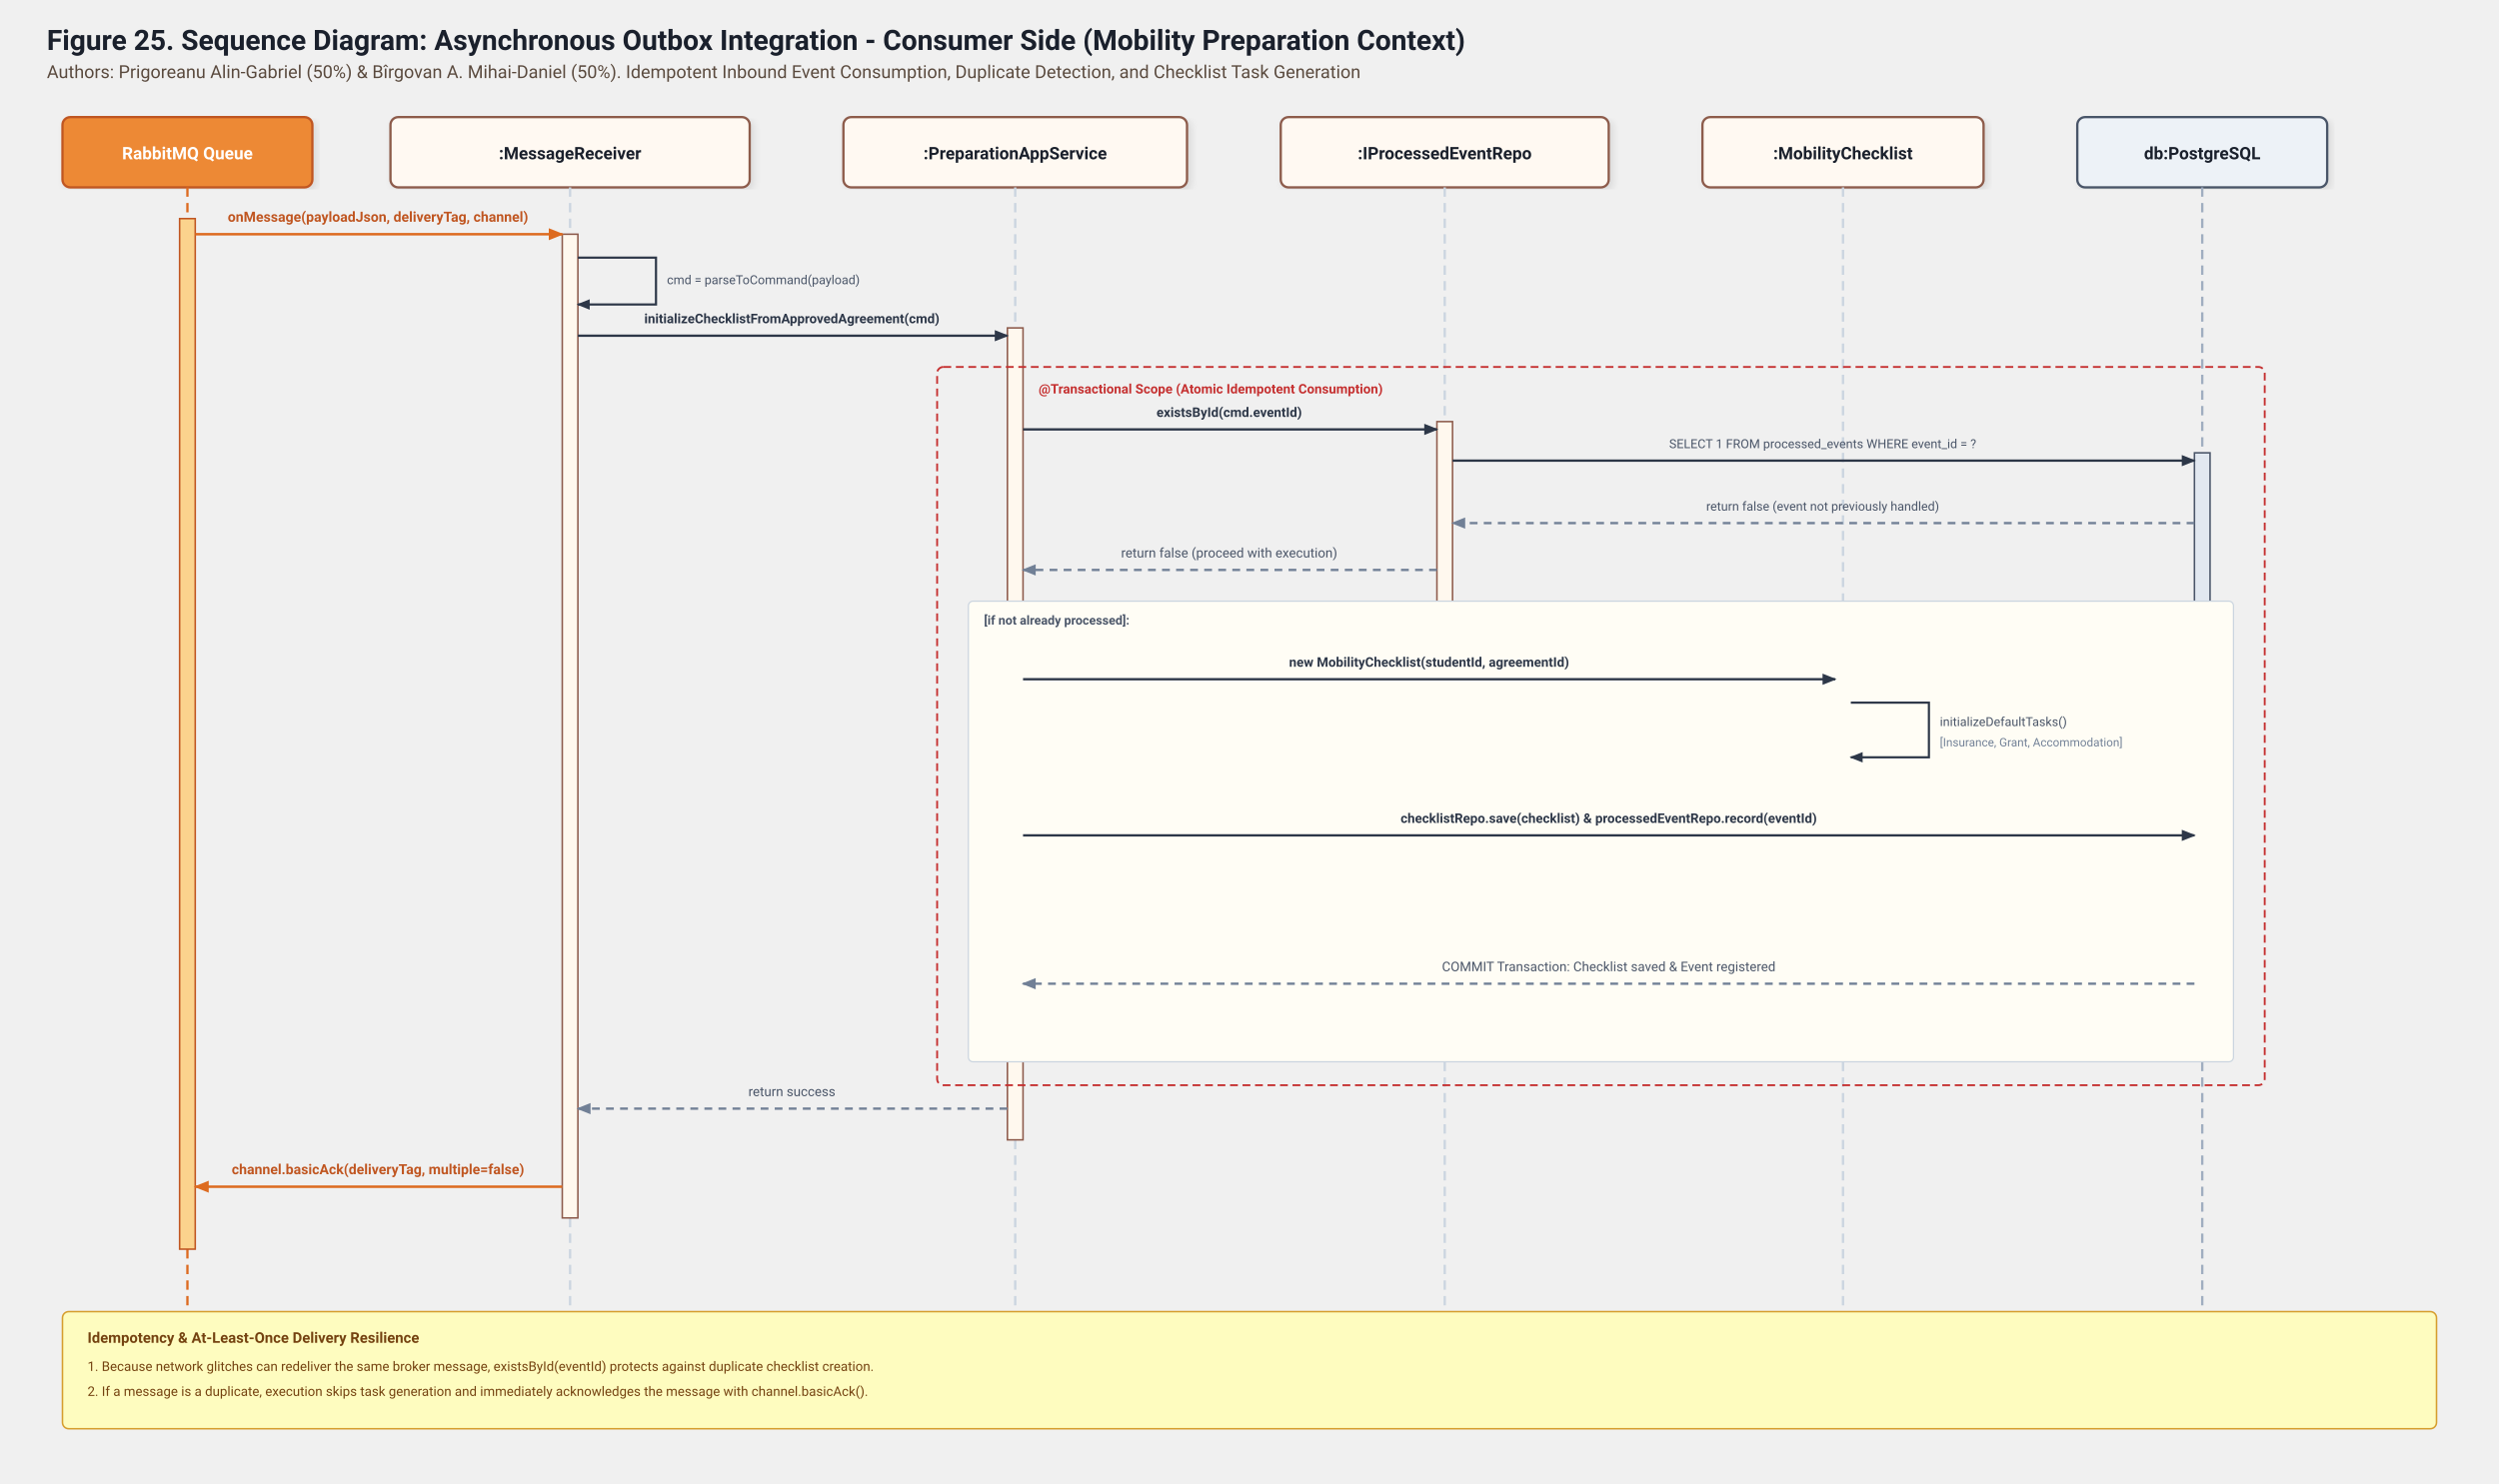
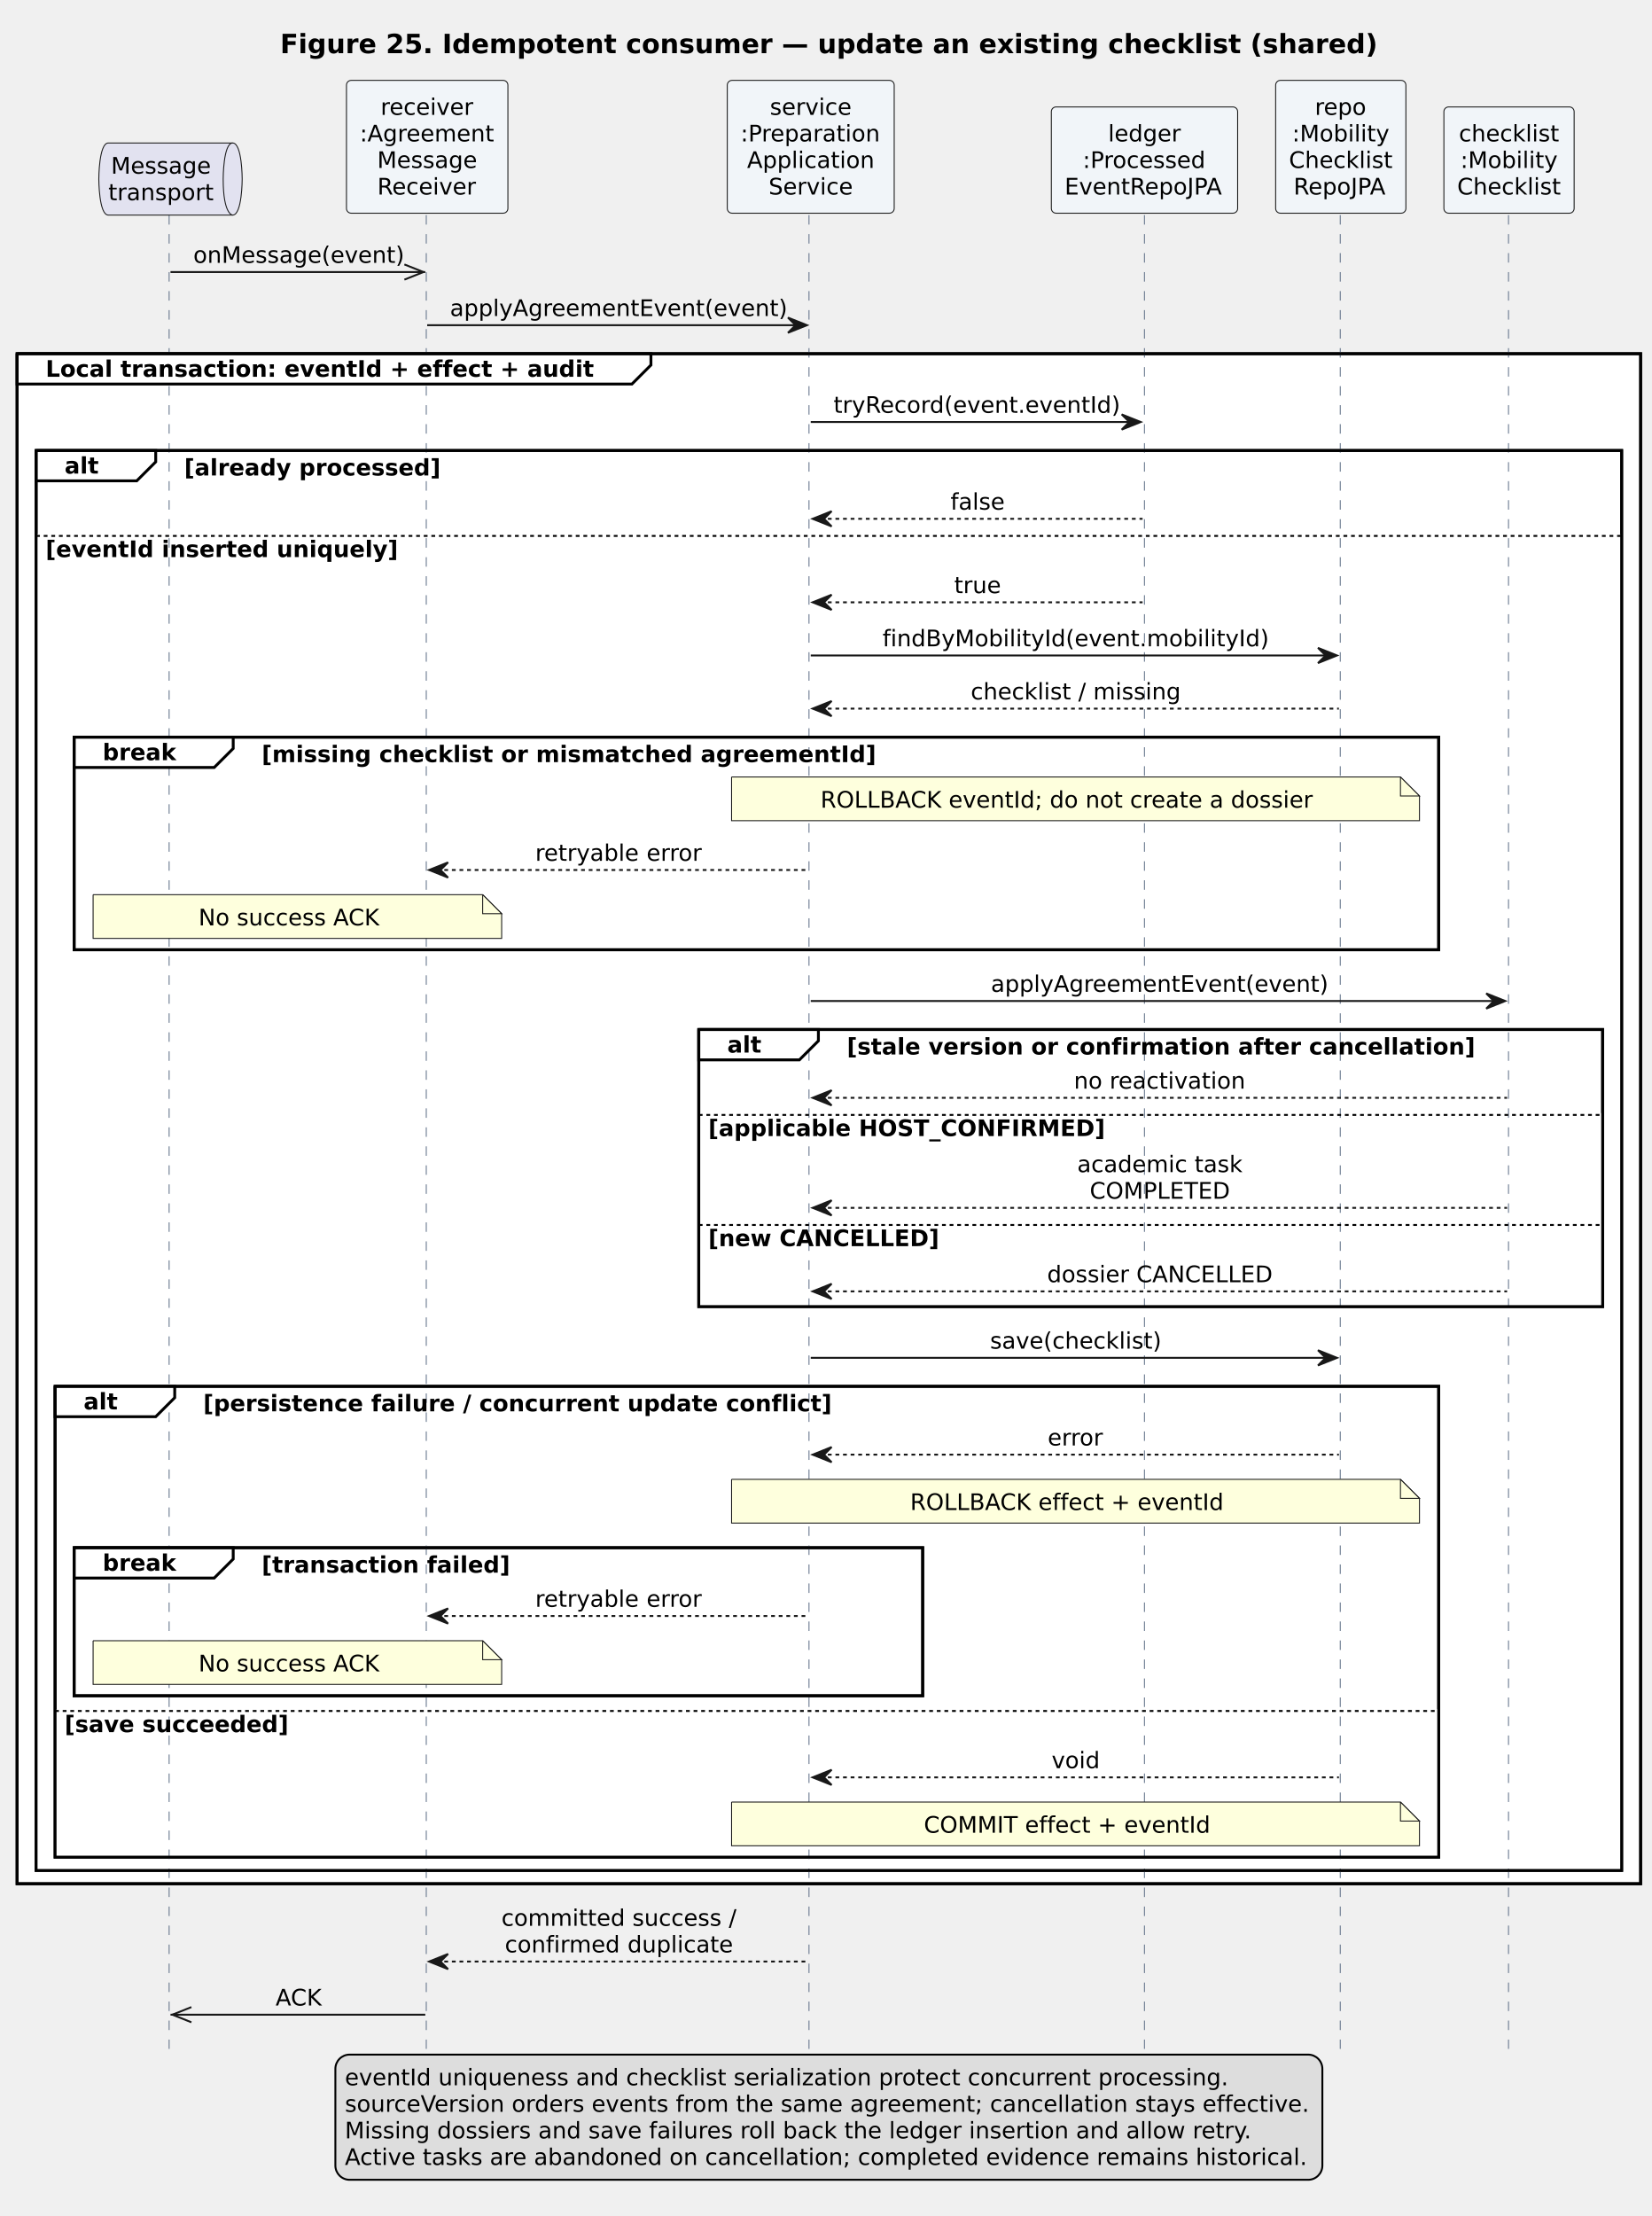
- <svg xmlns="http://www.w3.org/2000/svg" viewBox="0 0 1600 950" width="100%" height="100%" style="background-color: #FBF8F1; font-family: -apple-system, BlinkMacSystemFont, 'Segoe UI', Roboto, Helvetica, Arial, sans-serif;">
-   <defs>
-     <marker id="arrow" viewBox="0 0 10 10" refX="9" refY="5" markerWidth="6" markerHeight="6" orient="auto">
-       <path d="M 0 1 L 10 5 L 0 9 z" fill="#2D3748" />
-     </marker>
-     <marker id="orange-arrow" viewBox="0 0 10 10" refX="9" refY="5" markerWidth="6" markerHeight="6" orient="auto">
-       <path d="M 0 1 L 10 5 L 0 9 z" fill="#DD6B20" />
-     </marker>
-     <marker id="ret-arrow" viewBox="0 0 10 10" refX="9" refY="5" markerWidth="6" markerHeight="6" orient="auto">
-       <path d="M 0 1 L 10 5 L 0 9 z" fill="#718096" />
-     </marker>
-     <filter id="shadow" x="-3%" y="-3%" width="106%" height="106%">
-       <feDropShadow dx="2" dy="2" stdDeviation="2.5" flood-opacity="0.10" />
-     </filter>
-   </defs>
-   <text x="30" y="32" font-size="18" font-weight="bold" fill="#1A202C">Figure 25. Sequence Diagram: Asynchronous Outbox Integration - Consumer Side (Mobility Preparation Context)</text>
-   <text x="30" y="50" font-size="11.5" fill="#5A4A3E">Authors: Prigoreanu Alin-Gabriel (50%) &amp; Bîrgovan A. Mihai-Daniel (50%). Idempotent Inbound Event Consumption, Duplicate Detection, and Checklist Task Generation</text>
-   <g transform="translate(40, 75)">
-     <rect x="0" y="0" width="160" height="45" rx="5" fill="#ED8936" stroke="#C05621" stroke-width="1.5" filter="url(#shadow)" />
-     <text x="80" y="27" text-anchor="middle" font-size="11" font-weight="bold" fill="#FFFFFF">RabbitMQ Queue</text>
-     <line x1="80" y1="45" x2="80" y2="820" stroke="#DD6B20" stroke-width="1.5" stroke-dasharray="6,4" />
-   </g>
-   <g transform="translate(250, 75)">
-     <rect x="0" y="0" width="230" height="45" rx="5" fill="#FFF9F2" stroke="#8D5B4C" stroke-width="1.5" filter="url(#shadow)" />
-     <text x="115" y="27" text-anchor="middle" font-size="11" font-weight="bold" fill="#1A202C">:MessageReceiver</text>
-     <line x1="115" y1="45" x2="115" y2="820" stroke="#CBD5E0" stroke-width="1.5" stroke-dasharray="6,4" />
-   </g>
-   <g transform="translate(540, 75)">
-     <rect x="0" y="0" width="220" height="45" rx="5" fill="#FFF9F2" stroke="#8D5B4C" stroke-width="1.5" filter="url(#shadow)" />
-     <text x="110" y="27" text-anchor="middle" font-size="11" font-weight="bold" fill="#1A202C">:PreparationAppService</text>
-     <line x1="110" y1="45" x2="110" y2="820" stroke="#CBD5E0" stroke-width="1.5" stroke-dasharray="6,4" />
-   </g>
-   <g transform="translate(820, 75)">
-     <rect x="0" y="0" width="210" height="45" rx="5" fill="#FFF9F2" stroke="#8D5B4C" stroke-width="1.5" filter="url(#shadow)" />
-     <text x="105" y="27" text-anchor="middle" font-size="11" font-weight="bold" fill="#1A202C">:IProcessedEventRepo</text>
-     <line x1="105" y1="45" x2="105" y2="820" stroke="#CBD5E0" stroke-width="1.5" stroke-dasharray="6,4" />
-   </g>
-   <g transform="translate(1090, 75)">
-     <rect x="0" y="0" width="180" height="45" rx="5" fill="#FFF9F2" stroke="#8D5B4C" stroke-width="1.5" filter="url(#shadow)" />
-     <text x="90" y="27" text-anchor="middle" font-size="11" font-weight="bold" fill="#1A202C">:MobilityChecklist</text>
-     <line x1="90" y1="45" x2="90" y2="820" stroke="#CBD5E0" stroke-width="1.5" stroke-dasharray="6,4" />
-   </g>
-   <g transform="translate(1330, 75)">
-     <rect x="0" y="0" width="160" height="45" rx="5" fill="#EDF2F7" stroke="#4A5568" stroke-width="1.5" filter="url(#shadow)" />
-     <text x="80" y="27" text-anchor="middle" font-size="11" font-weight="bold" fill="#1A202C">db:PostgreSQL</text>
-     <line x1="80" y1="45" x2="80" y2="820" stroke="#A0AEC0" stroke-width="1.5" stroke-dasharray="6,4" />
-   </g>
-   <rect x="115" y="140" width="10" height="660" fill="#FBD38D" stroke="#C05621" stroke-width="1" />
-   <rect x="360" y="150" width="10" height="630" fill="#FFF8EE" stroke="#8D5B4C" stroke-width="1" />
-   <rect x="645" y="210" width="10" height="520" fill="#FFF8EE" stroke="#8D5B4C" stroke-width="1" />
-   <rect x="920" y="270" width="10" height="130" fill="#FFF8EE" stroke="#8D5B4C" stroke-width="1" />
-   <rect x="1175" y="440" width="10" height="120" fill="#FFF8EE" stroke="#8D5B4C" stroke-width="1" />
-   <rect x="1405" y="290" width="10" height="380" fill="#E2E8F0" stroke="#4A5568" stroke-width="1" />
-   <line x1="125" y1="150" x2="360" y2="150" stroke="#DD6B20" stroke-width="1.6" marker-end="url(#orange-arrow)" />
-   <text x="242" y="142" font-size="9" text-anchor="middle" font-weight="bold" fill="#C05621">onMessage(payloadJson, deliveryTag, channel)</text>
-   <path d="M 370 165 L 420 165 L 420 195 L 370 195" fill="none" stroke="#2D3748" stroke-width="1.4" marker-end="url(#arrow)" />
-   <text x="427" y="182" font-size="8" fill="#4A5568">cmd = parseToCommand(payload)</text>
-   <line x1="370" y1="215" x2="645" y2="215" stroke="#2D3748" stroke-width="1.5" marker-end="url(#arrow)" />
-   <text x="507" y="207" font-size="8.5" text-anchor="middle" font-weight="bold" fill="#2D3748">initializeChecklistFromApprovedAgreement(cmd)</text>
-   <rect x="600" y="235" width="850" height="460" rx="4" fill="none" stroke="#C53030" stroke-width="1.2" stroke-dasharray="5,3" />
-   <text x="665" y="252" font-size="8.5" font-weight="bold" fill="#C53030">@Transactional Scope (Atomic Idempotent Consumption)</text>
-   <line x1="655" y1="275" x2="920" y2="275" stroke="#2D3748" stroke-width="1.5" marker-end="url(#arrow)" />
-   <text x="787" y="267" font-size="8.5" text-anchor="middle" font-weight="bold" fill="#2D3748">existsById(cmd.eventId)</text>
-   <line x1="930" y1="295" x2="1405" y2="295" stroke="#2D3748" stroke-width="1.5" marker-end="url(#arrow)" />
-   <text x="1167" y="287" font-size="8" text-anchor="middle" fill="#4A5568">SELECT 1 FROM processed_events WHERE event_id = ?</text>
-   <line x1="1405" y1="335" x2="930" y2="335" stroke="#718096" stroke-width="1.5" stroke-dasharray="5,4" marker-end="url(#ret-arrow)" />
-   <text x="1167" y="327" font-size="8" text-anchor="middle" fill="#4A5568">return false (event not previously handled)</text>
-   <line x1="920" y1="365" x2="655" y2="365" stroke="#718096" stroke-width="1.5" stroke-dasharray="5,4" marker-end="url(#ret-arrow)" />
-   <text x="787" y="357" font-size="8.5" text-anchor="middle" fill="#4A5568">return false (proceed with execution)</text>
-   <rect x="620" y="385" width="810" height="295" rx="3" fill="#FFFDF5" stroke="#CBD5E0" stroke-width="0.8" />
-   <text x="630" y="400" font-size="8" font-weight="bold" fill="#4A5568">[if not already processed]:</text>
-   <line x1="655" y1="435" x2="1175" y2="435" stroke="#2D3748" stroke-width="1.5" marker-end="url(#arrow)" />
-   <text x="915" y="427" font-size="8.5" text-anchor="middle" font-weight="bold" fill="#2D3748">new MobilityChecklist(studentId, agreementId)</text>
-   <path d="M 1185 450 L 1235 450 L 1235 485 L 1185 485" fill="none" stroke="#2D3748" stroke-width="1.4" marker-end="url(#arrow)" />
-   <text x="1242" y="465" font-size="8" fill="#4A5568">initializeDefaultTasks()</text>
-   <text x="1242" y="478" font-size="7.5" fill="#718096">[Insurance, Grant, Accommodation]</text>
-   <line x1="655" y1="535" x2="1405" y2="535" stroke="#2D3748" stroke-width="1.5" marker-end="url(#arrow)" />
-   <text x="1030" y="527" font-size="8.5" text-anchor="middle" font-weight="bold" fill="#2D3748">checklistRepo.save(checklist) &amp; processedEventRepo.record(eventId)</text>
-   <line x1="1405" y1="630" x2="655" y2="630" stroke="#718096" stroke-width="1.5" stroke-dasharray="5,4" marker-end="url(#ret-arrow)" />
-   <text x="1030" y="622" font-size="8.5" text-anchor="middle" fill="#4A5568">COMMIT Transaction: Checklist saved &amp; Event registered</text>
-   <line x1="645" y1="710" x2="370" y2="710" stroke="#718096" stroke-width="1.5" stroke-dasharray="5,4" marker-end="url(#ret-arrow)" />
-   <text x="507" y="702" font-size="8.5" text-anchor="middle" fill="#4A5568">return success</text>
-   <line x1="360" y1="760" x2="125" y2="760" stroke="#DD6B20" stroke-width="1.6" marker-end="url(#orange-arrow)" />
-   <text x="242" y="752" font-size="9" text-anchor="middle" font-weight="bold" fill="#C05621">channel.basicAck(deliveryTag, multiple=false)</text>
-   <g transform="translate(40, 840)">
-     <rect x="0" y="0" width="1520" height="75" rx="4" fill="#FEFCBF" stroke="#D69E2E" stroke-width="1" />
-     <text x="16" y="20" font-size="9.5" font-weight="bold" fill="#744210">Idempotency &amp; At-Least-Once Delivery Resilience</text>
-     <text x="16" y="38" font-size="8.5" fill="#744210">1. Because network glitches can redeliver the same broker message, existsById(eventId) protects against duplicate checklist creation.</text>
-     <text x="16" y="54" font-size="8.5" fill="#744210">2. If a message is a duplicate, execution skips task generation and immediately acknowledges the message with channel.basicAck().</text>
+ <svg xmlns="http://www.w3.org/2000/svg" contentStyleType="text/css" data-diagram-type="SEQUENCE" height="1166px" preserveAspectRatio="none" style="width:869px;height:1166px;background:#FFFFFF;" version="1.1" viewBox="0 0 869 1166" width="869px" zoomAndPan="magnify">
+   <defs />
+   <g>
+     <text fill="#000000" font-family="DejaVu Sans" font-size="14" font-weight="bold" lengthAdjust="spacing" textLength="577.541" x="147.427" y="27.995">Figure 25. Idempotent consumer — update an existing checklist (shared)</text>
+     <rect fill="#FFFFFF" height="805.062" style="stroke:#000000;stroke-width:1.5;" width="854.394" x="9" y="186.109" />
+     <rect fill="#FFFFFF" height="747.125" style="stroke:#000000;stroke-width:1.5;" width="834.394" x="19" y="237.047" />
+     <rect fill="#FFFFFF" height="703.188" style="stroke:none;stroke-width:1;" width="834.394" x="19" y="280.984" />
+     <rect fill="#FFFFFF" height="111.875" style="stroke:#000000;stroke-width:1.5;" width="718.12" x="39" y="387.859" />
+     <rect fill="#FFFFFF" height="145.781" style="stroke:#000000;stroke-width:1.5;" width="475.659" x="367.735" y="541.703" />
+     <rect fill="#FFFFFF" height="57.906" style="stroke:none;stroke-width:1;" width="475.659" x="367.735" y="585.641" />
+     <rect fill="#FFFFFF" height="43.938" style="stroke:none;stroke-width:1;" width="475.659" x="367.735" y="643.547" />
+     <rect fill="#FFFFFF" height="247.719" style="stroke:#000000;stroke-width:1.5;" width="728.12" x="29" y="729.453" />
+     <rect fill="#FFFFFF" height="77.906" style="stroke:#000000;stroke-width:1.5;" width="446.575" x="39" y="814.359" />
+     <rect fill="#FFFFFF" height="77.906" style="stroke:none;stroke-width:1;" width="728.12" x="29" y="899.266" />
+     <g class="participant-lifeline" data-entity-uid="part1" data-qualified-name="Broker" id="part1-lifeline">
+       <g>
+         <rect fill="#000000" fill-opacity="0" height="964.906" width="8" x="85.724" y="113.172" />
+         <line style="stroke:#64748B;stroke-width:0.5;stroke-dasharray:5,5;" x1="89" x2="89" y1="113.172" y2="1078.078" />
+       </g>
+     </g>
+     <g class="participant-lifeline" data-entity-uid="part2" data-qualified-name="Receiver" id="part2-lifeline">
+       <g>
+         <rect fill="#000000" fill-opacity="0" height="964.906" width="8" x="220.806" y="113.172" />
+         <line style="stroke:#64748B;stroke-width:0.5;stroke-dasharray:5,5;" x1="224.33" x2="224.33" y1="113.172" y2="1078.078" />
+       </g>
+     </g>
+     <g class="participant-lifeline" data-entity-uid="part3" data-qualified-name="Service" id="part3-lifeline">
+       <g>
+         <rect fill="#000000" fill-opacity="0" height="964.906" width="8" x="422.655" y="113.172" />
+         <line style="stroke:#64748B;stroke-width:0.5;stroke-dasharray:5,5;" x1="425.735" x2="425.735" y1="113.172" y2="1078.078" />
+       </g>
+     </g>
+     <g class="participant-lifeline" data-entity-uid="part4" data-qualified-name="Ledger" id="part4-lifeline">
+       <g>
+         <rect fill="#000000" fill-opacity="0" height="964.906" width="8" x="598.296" y="113.172" />
+         <line style="stroke:#64748B;stroke-width:0.5;stroke-dasharray:5,5;" x1="602.275" x2="602.275" y1="113.172" y2="1078.078" />
+       </g>
+     </g>
+     <g class="participant-lifeline" data-entity-uid="part5" data-qualified-name="Repo" id="part5-lifeline">
+       <g>
+         <rect fill="#000000" fill-opacity="0" height="964.906" width="8" x="701.586" y="113.172" />
+         <line style="stroke:#64748B;stroke-width:0.5;stroke-dasharray:5,5;" x1="705.316" x2="705.316" y1="113.172" y2="1078.078" />
+       </g>
+     </g>
+     <g class="participant-lifeline" data-entity-uid="part6" data-qualified-name="Checklist" id="part6-lifeline">
+       <g>
+         <rect fill="#000000" fill-opacity="0" height="964.906" width="8" x="790.125" y="113.172" />
+         <line style="stroke:#64748B;stroke-width:0.5;stroke-dasharray:5,5;" x1="793.856" x2="793.856" y1="113.172" y2="1078.078" />
+       </g>
+     </g>
+     <g class="participant participant-head" data-entity-uid="part1" data-qualified-name="Broker" id="part1-head">
+       <path d="M57,75.234 L122.447,75.234 C127.447,75.234 127.447,94.203 127.447,94.203 C127.447,94.203 127.447,113.172 122.447,113.172 L57,113.172 C52,113.172 52,94.203 52,94.203 C52,94.203 52,75.234 57,75.234" fill="#E2E2F0" style="stroke:#181818;stroke-width:0.5;" />
+       <path d="M122.447,75.234 C117.447,75.234 117.447,94.203 117.447,94.203 C117.447,113.172 122.447,113.172 122.447,113.172" fill="none" style="stroke:#181818;stroke-width:0.5;" />
+       <text fill="#000000" font-family="DejaVu Sans" font-size="12" lengthAdjust="spacing" textLength="52.594" x="58.427" y="91.373">Message</text>
+       <text fill="#000000" font-family="DejaVu Sans" font-size="12" lengthAdjust="spacing" textLength="55.447" x="57" y="105.342">transport</text>
+     </g>
+     <g class="participant participant-head" data-entity-uid="part2" data-qualified-name="Receiver" id="part2-head">
+       <rect fill="#F1F5F9" height="69.875" rx="2.5" ry="2.5" style="stroke:#181818;stroke-width:0.5;" width="84.951" x="182.33" y="42.297" />
+       <text fill="#000000" font-family="DejaVu Sans" font-size="12" lengthAdjust="spacing" textLength="49.049" x="200.281" y="60.435">receiver</text>
+       <text fill="#000000" font-family="DejaVu Sans" font-size="12" lengthAdjust="spacing" textLength="70.951" x="189.33" y="74.404">:Agreement</text>
+       <text fill="#000000" font-family="DejaVu Sans" font-size="12" lengthAdjust="spacing" textLength="52.594" x="198.509" y="88.373">Message</text>
+       <text fill="#000000" font-family="DejaVu Sans" font-size="12" lengthAdjust="spacing" textLength="52.453" x="198.579" y="102.342">Receiver</text>
+     </g>
+     <g class="participant participant-head" data-entity-uid="part3" data-qualified-name="Service" id="part3-head">
+       <rect fill="#F1F5F9" height="69.875" rx="2.5" ry="2.5" style="stroke:#181818;stroke-width:0.5;" width="87.84" x="382.735" y="42.297" />
+       <text fill="#000000" font-family="DejaVu Sans" font-size="12" lengthAdjust="spacing" textLength="42.984" x="405.163" y="60.435">service</text>
+       <text fill="#000000" font-family="DejaVu Sans" font-size="12" lengthAdjust="spacing" textLength="73.84" x="389.735" y="74.404">:Preparation</text>
+       <text fill="#000000" font-family="DejaVu Sans" font-size="12" lengthAdjust="spacing" textLength="67.049" x="393.131" y="88.373">Application</text>
+       <text fill="#000000" font-family="DejaVu Sans" font-size="12" lengthAdjust="spacing" textLength="44.35" x="404.481" y="102.342">Service</text>
+     </g>
+     <g class="participant participant-head" data-entity-uid="part4" data-qualified-name="Ledger" id="part4-head">
+       <rect fill="#F1F5F9" height="55.906" rx="2.5" ry="2.5" style="stroke:#181818;stroke-width:0.5;" width="98.041" x="553.275" y="56.266" />
+       <text fill="#000000" font-family="DejaVu Sans" font-size="12" lengthAdjust="spacing" textLength="38.268" x="583.162" y="74.404">ledger</text>
+       <text fill="#000000" font-family="DejaVu Sans" font-size="12" lengthAdjust="spacing" textLength="65.039" x="569.776" y="88.373">:Processed</text>
+       <text fill="#000000" font-family="DejaVu Sans" font-size="12" lengthAdjust="spacing" textLength="84.041" x="560.275" y="102.342">EventRepoJPA</text>
+     </g>
+     <g class="participant participant-head" data-entity-uid="part5" data-qualified-name="Repo" id="part5-head">
+       <rect fill="#F1F5F9" height="69.875" rx="2.5" ry="2.5" style="stroke:#181818;stroke-width:0.5;" width="68.539" x="671.316" y="42.297" />
+       <text fill="#000000" font-family="DejaVu Sans" font-size="12" lengthAdjust="spacing" textLength="27.275" x="691.948" y="60.435">repo</text>
+       <text fill="#000000" font-family="DejaVu Sans" font-size="12" lengthAdjust="spacing" textLength="51.164" x="680.004" y="74.404">:Mobility</text>
+       <text fill="#000000" font-family="DejaVu Sans" font-size="12" lengthAdjust="spacing" textLength="54.539" x="678.316" y="88.373">Checklist</text>
+       <text fill="#000000" font-family="DejaVu Sans" font-size="12" lengthAdjust="spacing" textLength="49.664" x="680.754" y="102.342">RepoJPA</text>
+     </g>
+     <g class="participant participant-head" data-entity-uid="part6" data-qualified-name="Checklist" id="part6-head">
+       <rect fill="#F1F5F9" height="55.906" rx="2.5" ry="2.5" style="stroke:#181818;stroke-width:0.5;" width="68.539" x="759.856" y="56.266" />
+       <text fill="#000000" font-family="DejaVu Sans" font-size="12" lengthAdjust="spacing" textLength="52.758" x="767.746" y="74.404">checklist</text>
+       <text fill="#000000" font-family="DejaVu Sans" font-size="12" lengthAdjust="spacing" textLength="51.164" x="768.543" y="88.373">:Mobility</text>
+       <text fill="#000000" font-family="DejaVu Sans" font-size="12" lengthAdjust="spacing" textLength="54.539" x="766.856" y="102.342">Checklist</text>
+     </g>
+     <g class="message" data-entity-1="part1" data-entity-2="part2" id="msg1">
+       <line style="stroke:#181818;stroke-width:1;" x1="222.806" x2="212.806" y1="143.141" y2="139.141" />
+       <line style="stroke:#181818;stroke-width:1;" x1="222.806" x2="212.806" y1="143.141" y2="147.141" />
+       <line style="stroke:#181818;stroke-width:1;" x1="89.724" x2="223.806" y1="143.141" y2="143.141" />
+       <text fill="#000000" font-family="DejaVu Sans" font-size="12" lengthAdjust="spacing" textLength="111.082" x="101.724" y="138.31">onMessage(event)</text>
+     </g>
+     <g class="message" data-entity-1="part2" data-entity-2="part3" id="msg2">
+       <polygon fill="#181818" points="414.655,167.109,424.655,171.109,414.655,175.109,418.655,171.109" style="stroke:#181818;stroke-width:1;" />
+       <line style="stroke:#181818;stroke-width:1;" x1="224.806" x2="420.655" y1="171.109" y2="171.109" />
+       <text fill="#000000" font-family="DejaVu Sans" font-size="12" lengthAdjust="spacing" textLength="177.85" x="236.806" y="166.279">applyAgreementEvent(event)</text>
+     </g>
+     <path d="M9,186.109 L342.557,186.109 L342.557,192.078 L332.557,202.078 L9,202.078 L9,186.109" fill="#FFFFFF" style="stroke:#000000;stroke-width:1.5;" />
+     <rect fill="none" height="805.062" style="stroke:#000000;stroke-width:1.5;" width="854.394" x="9" y="186.109" />
+     <text fill="#000000" font-family="DejaVu Sans" font-size="12" font-weight="bold" lengthAdjust="spacing" textLength="288.557" x="24" y="198.248">Local transaction: eventId + effect + audit</text>
+     <g class="message" data-entity-1="part3" data-entity-2="part4" id="msg3">
+       <polygon fill="#181818" points="590.296,218.047,600.296,222.047,590.296,226.047,594.296,222.047" style="stroke:#181818;stroke-width:1;" />
+       <line style="stroke:#181818;stroke-width:1;" x1="426.655" x2="596.296" y1="222.047" y2="222.047" />
+       <text fill="#000000" font-family="DejaVu Sans" font-size="12" lengthAdjust="spacing" textLength="151.641" x="438.655" y="217.217">tryRecord(event.eventId)</text>
+     </g>
+     <path d="M19,237.047 L81.947,237.047 L81.947,243.016 L71.947,253.016 L19,253.016 L19,237.047" fill="#FFFFFF" style="stroke:#000000;stroke-width:1.5;" />
+     <rect fill="none" height="747.125" style="stroke:#000000;stroke-width:1.5;" width="834.394" x="19" y="237.047" />
+     <text fill="#000000" font-family="DejaVu Sans" font-size="12" font-weight="bold" lengthAdjust="spacing" textLength="17.947" x="34" y="249.185">alt</text>
+     <text fill="#000000" font-family="DejaVu Sans" font-size="12" font-weight="bold" lengthAdjust="spacing" textLength="134.941" x="96.947" y="250.185">[already processed]</text>
+     <g class="message" data-entity-1="part4" data-entity-2="part3" id="msg4">
+       <polygon fill="#181818" points="437.655,268.984,427.655,272.984,437.655,276.984,433.655,272.984" style="stroke:#181818;stroke-width:1;" />
+       <line style="stroke:#181818;stroke-width:1;stroke-dasharray:2,2;" x1="431.655" x2="601.296" y1="272.984" y2="272.984" />
+       <text fill="#000000" font-family="DejaVu Sans" font-size="12" lengthAdjust="spacing" textLength="28.547" x="500.202" y="268.154">false</text>
+     </g>
+     <line style="stroke:#000000;stroke-width:1;stroke-dasharray:2,2;" x1="19" x2="853.394" y1="281.984" y2="281.984" />
+     <text fill="#000000" font-family="DejaVu Sans" font-size="12" font-weight="bold" lengthAdjust="spacing" textLength="185.484" x="24" y="293.123">[eventId inserted uniquely]</text>
+     <g class="message" data-entity-1="part4" data-entity-2="part3" id="msg5">
+       <polygon fill="#181818" points="437.655,312.922,427.655,316.922,437.655,320.922,433.655,316.922" style="stroke:#181818;stroke-width:1;" />
+       <line style="stroke:#181818;stroke-width:1;stroke-dasharray:2,2;" x1="431.655" x2="601.296" y1="316.922" y2="316.922" />
+       <text fill="#000000" font-family="DejaVu Sans" font-size="12" lengthAdjust="spacing" textLength="24.627" x="502.162" y="312.092">true</text>
+     </g>
+     <g class="message" data-entity-1="part3" data-entity-2="part5" id="msg6">
+       <polygon fill="#181818" points="693.586,340.891,703.586,344.891,693.586,348.891,697.586,344.891" style="stroke:#181818;stroke-width:1;" />
+       <line style="stroke:#181818;stroke-width:1;" x1="426.655" x2="699.586" y1="344.891" y2="344.891" />
+       <text fill="#000000" font-family="DejaVu Sans" font-size="12" lengthAdjust="spacing" textLength="203.361" x="464.44" y="340.06">findByMobilityId(event.mobilityId)</text>
+     </g>
+     <g class="message" data-entity-1="part5" data-entity-2="part3" id="msg7">
+       <polygon fill="#181818" points="437.655,368.859,427.655,372.859,437.655,376.859,433.655,372.859" style="stroke:#181818;stroke-width:1;" />
+       <line style="stroke:#181818;stroke-width:1;stroke-dasharray:2,2;" x1="431.655" x2="704.586" y1="372.859" y2="372.859" />
+       <text fill="#000000" font-family="DejaVu Sans" font-size="12" lengthAdjust="spacing" textLength="52.758" x="510.864" y="368.029">checklist</text>
+       <text fill="#000000" font-family="DejaVu Sans" font-size="12" lengthAdjust="spacing" textLength="3.814" x="563.622" y="368.029"> </text>
+       <text fill="#000000" font-family="DejaVu Sans" font-size="12" lengthAdjust="spacing" textLength="4.043" x="567.436" y="368.029">/</text>
+       <text fill="#000000" font-family="DejaVu Sans" font-size="12" lengthAdjust="spacing" textLength="3.814" x="571.479" y="368.029"> </text>
+       <text fill="#000000" font-family="DejaVu Sans" font-size="12" lengthAdjust="spacing" textLength="46.084" x="575.293" y="368.029">missing</text>
+     </g>
+     <path d="M39,387.859 L122.725,387.859 L122.725,393.828 L112.725,403.828 L39,403.828 L39,387.859" fill="#FFFFFF" style="stroke:#000000;stroke-width:1.5;" />
+     <rect fill="none" height="111.875" style="stroke:#000000;stroke-width:1.5;" width="718.12" x="39" y="387.859" />
+     <text fill="#000000" font-family="DejaVu Sans" font-size="12" font-weight="bold" lengthAdjust="spacing" textLength="38.725" x="54" y="399.998">break</text>
+     <text fill="#000000" font-family="DejaVu Sans" font-size="12" font-weight="bold" lengthAdjust="spacing" textLength="323.326" x="137.725" y="400.998">[missing checklist or mismatched agreementId]</text>
+     <path d="M385,408.828 L385,431.828 L747,431.828 L747,418.828 L737,408.828 L385,408.828" fill="#FEFFDD" style="stroke:#181818;stroke-width:0.5;" />
+     <path d="M737,408.828 L737,418.828 L747,418.828 L737,408.828" fill="#FEFFDD" style="stroke:#181818;stroke-width:0.5;" />
+     <text fill="#000000" font-family="DejaVu Sans" font-size="12" lengthAdjust="spacing" textLength="259.541" x="431.79" y="424.967">ROLLBACK eventId; do not create a dossier</text>
+     <g class="message" data-entity-1="part3" data-entity-2="part2" id="msg8">
+       <polygon fill="#181818" points="235.806,453.766,225.806,457.766,235.806,461.766,231.806,457.766" style="stroke:#181818;stroke-width:1;" />
+       <line style="stroke:#181818;stroke-width:1;stroke-dasharray:2,2;" x1="229.806" x2="425.655" y1="457.766" y2="457.766" />
+       <text fill="#000000" font-family="DejaVu Sans" font-size="12" lengthAdjust="spacing" textLength="54.744" x="281.688" y="452.935">retryable</text>
+       <text fill="#000000" font-family="DejaVu Sans" font-size="12" lengthAdjust="spacing" textLength="3.814" x="336.433" y="452.935"> </text>
+       <text fill="#000000" font-family="DejaVu Sans" font-size="12" lengthAdjust="spacing" textLength="29.525" x="340.247" y="452.935">error</text>
+     </g>
+     <path d="M49,470.766 L49,493.766 L264,493.766 L264,480.766 L254,470.766 L49,470.766" fill="#FEFFDD" style="stroke:#181818;stroke-width:0.5;" />
+     <path d="M254,470.766 L254,480.766 L264,480.766 L254,470.766" fill="#FEFFDD" style="stroke:#181818;stroke-width:0.5;" />
+     <text fill="#000000" font-family="DejaVu Sans" font-size="12" lengthAdjust="spacing" textLength="95.344" x="104.469" y="486.904">No success ACK</text>
+     <g class="message" data-entity-1="part3" data-entity-2="part6" id="msg9">
+       <polygon fill="#181818" points="782.125,522.703,792.125,526.703,782.125,530.703,786.125,526.703" style="stroke:#181818;stroke-width:1;" />
+       <line style="stroke:#181818;stroke-width:1;" x1="426.655" x2="788.125" y1="526.703" y2="526.703" />
+       <text fill="#000000" font-family="DejaVu Sans" font-size="12" lengthAdjust="spacing" textLength="177.85" x="521.465" y="521.873">applyAgreementEvent(event)</text>
+     </g>
+     <path d="M367.735,541.703 L430.683,541.703 L430.683,547.672 L420.683,557.672 L367.735,557.672 L367.735,541.703" fill="#FFFFFF" style="stroke:#000000;stroke-width:1.5;" />
+     <rect fill="none" height="145.781" style="stroke:#000000;stroke-width:1.5;" width="475.659" x="367.735" y="541.703" />
+     <text fill="#000000" font-family="DejaVu Sans" font-size="12" font-weight="bold" lengthAdjust="spacing" textLength="17.947" x="382.735" y="553.842">alt</text>
+     <text fill="#000000" font-family="DejaVu Sans" font-size="12" font-weight="bold" lengthAdjust="spacing" textLength="330.639" x="445.683" y="554.842">[stale version or confirmation after cancellation]</text>
+     <g class="message" data-entity-1="part6" data-entity-2="part3" id="msg10">
+       <polygon fill="#181818" points="437.655,573.641,427.655,577.641,437.655,581.641,433.655,577.641" style="stroke:#181818;stroke-width:1;" />
+       <line style="stroke:#181818;stroke-width:1;stroke-dasharray:2,2;" x1="431.655" x2="793.125" y1="577.641" y2="577.641" />
+       <text fill="#000000" font-family="DejaVu Sans" font-size="12" lengthAdjust="spacing" textLength="14.947" x="565.135" y="572.811">no</text>
+       <text fill="#000000" font-family="DejaVu Sans" font-size="12" lengthAdjust="spacing" textLength="3.814" x="580.082" y="572.811"> </text>
+       <text fill="#000000" font-family="DejaVu Sans" font-size="12" lengthAdjust="spacing" textLength="71.748" x="583.897" y="572.811">reactivation</text>
+     </g>
+     <line style="stroke:#000000;stroke-width:1;stroke-dasharray:2,2;" x1="367.735" x2="843.394" y1="586.641" y2="586.641" />
+     <text fill="#000000" font-family="DejaVu Sans" font-size="12" font-weight="bold" lengthAdjust="spacing" textLength="208.828" x="372.735" y="597.779">[applicable HOST_CONFIRMED]</text>
+     <g class="message" data-entity-1="part6" data-entity-2="part3" id="msg11">
+       <polygon fill="#181818" points="437.655,631.547,427.655,635.547,437.655,639.547,433.655,635.547" style="stroke:#181818;stroke-width:1;" />
+       <line style="stroke:#181818;stroke-width:1;stroke-dasharray:2,2;" x1="431.655" x2="793.125" y1="635.547" y2="635.547" />
+       <text fill="#000000" font-family="DejaVu Sans" font-size="12" lengthAdjust="spacing" textLength="57.926" x="566.89" y="616.748">academic</text>
+       <text fill="#000000" font-family="DejaVu Sans" font-size="12" lengthAdjust="spacing" textLength="3.814" x="624.816" y="616.748"> </text>
+       <text fill="#000000" font-family="DejaVu Sans" font-size="12" lengthAdjust="spacing" textLength="25.26" x="628.63" y="616.748">task</text>
+       <text fill="#000000" font-family="DejaVu Sans" font-size="12" lengthAdjust="spacing" textLength="73.834" x="573.473" y="630.717">COMPLETED</text>
+     </g>
+     <line style="stroke:#000000;stroke-width:1;stroke-dasharray:2,2;" x1="367.735" x2="843.394" y1="644.547" y2="644.547" />
+     <text fill="#000000" font-family="DejaVu Sans" font-size="12" font-weight="bold" lengthAdjust="spacing" textLength="121.506" x="372.735" y="655.686">[new CANCELLED]</text>
+     <g class="message" data-entity-1="part6" data-entity-2="part3" id="msg12">
+       <polygon fill="#181818" points="437.655,675.484,427.655,679.484,437.655,683.484,433.655,679.484" style="stroke:#181818;stroke-width:1;" />
+       <line style="stroke:#181818;stroke-width:1;stroke-dasharray:2,2;" x1="431.655" x2="793.125" y1="679.484" y2="679.484" />
+       <text fill="#000000" font-family="DejaVu Sans" font-size="12" lengthAdjust="spacing" textLength="43.113" x="551.067" y="674.654">dossier</text>
+       <text fill="#000000" font-family="DejaVu Sans" font-size="12" lengthAdjust="spacing" textLength="3.814" x="594.18" y="674.654"> </text>
+       <text fill="#000000" font-family="DejaVu Sans" font-size="12" lengthAdjust="spacing" textLength="71.719" x="597.995" y="674.654">CANCELLED</text>
+     </g>
+     <g class="message" data-entity-1="part3" data-entity-2="part5" id="msg13">
+       <polygon fill="#181818" points="693.586,710.453,703.586,714.453,693.586,718.453,697.586,714.453" style="stroke:#181818;stroke-width:1;" />
+       <line style="stroke:#181818;stroke-width:1;" x1="426.655" x2="699.586" y1="714.453" y2="714.453" />
+       <text fill="#000000" font-family="DejaVu Sans" font-size="12" lengthAdjust="spacing" textLength="90.211" x="521.015" y="709.623">save(checklist)</text>
+     </g>
+     <path d="M29,729.453 L91.947,729.453 L91.947,735.422 L81.947,745.422 L29,745.422 L29,729.453" fill="#FFFFFF" style="stroke:#000000;stroke-width:1.5;" />
+     <rect fill="none" height="247.719" style="stroke:#000000;stroke-width:1.5;" width="728.12" x="29" y="729.453" />
+     <text fill="#000000" font-family="DejaVu Sans" font-size="12" font-weight="bold" lengthAdjust="spacing" textLength="17.947" x="44" y="741.592">alt</text>
+     <text fill="#000000" font-family="DejaVu Sans" font-size="12" font-weight="bold" lengthAdjust="spacing" textLength="330.803" x="106.947" y="742.592">[persistence failure / concurrent update conflict]</text>
+     <g class="message" data-entity-1="part5" data-entity-2="part3" id="msg14">
+       <polygon fill="#181818" points="437.655,761.391,427.655,765.391,437.655,769.391,433.655,765.391" style="stroke:#181818;stroke-width:1;" />
+       <line style="stroke:#181818;stroke-width:1;stroke-dasharray:2,2;" x1="431.655" x2="704.586" y1="765.391" y2="765.391" />
+       <text fill="#000000" font-family="DejaVu Sans" font-size="12" lengthAdjust="spacing" textLength="29.525" x="551.358" y="760.561">error</text>
+     </g>
+     <path d="M385,778.391 L385,801.391 L747,801.391 L747,788.391 L737,778.391 L385,778.391" fill="#FEFFDD" style="stroke:#181818;stroke-width:0.5;" />
+     <path d="M737,778.391 L737,788.391 L747,788.391 L737,778.391" fill="#FEFFDD" style="stroke:#181818;stroke-width:0.5;" />
+     <text fill="#000000" font-family="DejaVu Sans" font-size="12" lengthAdjust="spacing" textLength="165.193" x="478.963" y="794.529">ROLLBACK effect + eventId</text>
+     <path d="M39,814.359 L122.725,814.359 L122.725,820.328 L112.725,830.328 L39,830.328 L39,814.359" fill="#FFFFFF" style="stroke:#000000;stroke-width:1.5;" />
+     <rect fill="none" height="77.906" style="stroke:#000000;stroke-width:1.5;" width="446.575" x="39" y="814.359" />
+     <text fill="#000000" font-family="DejaVu Sans" font-size="12" font-weight="bold" lengthAdjust="spacing" textLength="38.725" x="54" y="826.498">break</text>
+     <text fill="#000000" font-family="DejaVu Sans" font-size="12" font-weight="bold" lengthAdjust="spacing" textLength="130.705" x="137.725" y="827.498">[transaction failed]</text>
+     <g class="message" data-entity-1="part3" data-entity-2="part2" id="msg15">
+       <polygon fill="#181818" points="235.806,846.297,225.806,850.297,235.806,854.297,231.806,850.297" style="stroke:#181818;stroke-width:1;" />
+       <line style="stroke:#181818;stroke-width:1;stroke-dasharray:2,2;" x1="229.806" x2="425.655" y1="850.297" y2="850.297" />
+       <text fill="#000000" font-family="DejaVu Sans" font-size="12" lengthAdjust="spacing" textLength="54.744" x="281.688" y="845.467">retryable</text>
+       <text fill="#000000" font-family="DejaVu Sans" font-size="12" lengthAdjust="spacing" textLength="3.814" x="336.433" y="845.467"> </text>
+       <text fill="#000000" font-family="DejaVu Sans" font-size="12" lengthAdjust="spacing" textLength="29.525" x="340.247" y="845.467">error</text>
+     </g>
+     <path d="M49,863.297 L49,886.297 L264,886.297 L264,873.297 L254,863.297 L49,863.297" fill="#FEFFDD" style="stroke:#181818;stroke-width:0.5;" />
+     <path d="M254,863.297 L254,873.297 L264,873.297 L254,863.297" fill="#FEFFDD" style="stroke:#181818;stroke-width:0.5;" />
+     <text fill="#000000" font-family="DejaVu Sans" font-size="12" lengthAdjust="spacing" textLength="95.344" x="104.469" y="879.436">No success ACK</text>
+     <line style="stroke:#000000;stroke-width:1;stroke-dasharray:2,2;" x1="29" x2="757.12" y1="900.266" y2="900.266" />
+     <text fill="#000000" font-family="DejaVu Sans" font-size="12" font-weight="bold" lengthAdjust="spacing" textLength="117.856" x="34" y="911.404">[save succeeded]</text>
+     <g class="message" data-entity-1="part5" data-entity-2="part3" id="msg16">
+       <polygon fill="#181818" points="437.655,931.203,427.655,935.203,437.655,939.203,433.655,935.203" style="stroke:#181818;stroke-width:1;" />
+       <line style="stroke:#181818;stroke-width:1;stroke-dasharray:2,2;" x1="431.655" x2="704.586" y1="935.203" y2="935.203" />
+       <text fill="#000000" font-family="DejaVu Sans" font-size="12" lengthAdjust="spacing" textLength="25.395" x="553.423" y="930.373">void</text>
+     </g>
+     <path d="M385,948.203 L385,971.203 L747,971.203 L747,958.203 L737,948.203 L385,948.203" fill="#FEFFDD" style="stroke:#181818;stroke-width:0.5;" />
+     <path d="M737,948.203 L737,958.203 L747,958.203 L737,948.203" fill="#FEFFDD" style="stroke:#181818;stroke-width:0.5;" />
+     <text fill="#000000" font-family="DejaVu Sans" font-size="12" lengthAdjust="spacing" textLength="150.75" x="486.185" y="964.342">COMMIT effect + eventId</text>
+     <g class="message" data-entity-1="part3" data-entity-2="part2" id="msg17">
+       <polygon fill="#181818" points="235.806,1028.109,225.806,1032.109,235.806,1036.109,231.806,1032.109" style="stroke:#181818;stroke-width:1;" />
+       <line style="stroke:#181818;stroke-width:1;stroke-dasharray:2,2;" x1="229.806" x2="425.655" y1="1032.109" y2="1032.109" />
+       <text fill="#000000" font-family="DejaVu Sans" font-size="12" lengthAdjust="spacing" textLength="65.062" x="263.894" y="1013.311">committed</text>
+       <text fill="#000000" font-family="DejaVu Sans" font-size="12" lengthAdjust="spacing" textLength="3.814" x="328.956" y="1013.311"> </text>
+       <text fill="#000000" font-family="DejaVu Sans" font-size="12" lengthAdjust="spacing" textLength="46.94" x="332.771" y="1013.311">success</text>
+       <text fill="#000000" font-family="DejaVu Sans" font-size="12" lengthAdjust="spacing" textLength="3.814" x="379.71" y="1013.311"> </text>
+       <text fill="#000000" font-family="DejaVu Sans" font-size="12" lengthAdjust="spacing" textLength="4.043" x="383.524" y="1013.311">/</text>
+       <text fill="#000000" font-family="DejaVu Sans" font-size="12" lengthAdjust="spacing" textLength="60.727" x="265.687" y="1027.279">confirmed</text>
+       <text fill="#000000" font-family="DejaVu Sans" font-size="12" lengthAdjust="spacing" textLength="3.814" x="326.413" y="1027.279"> </text>
+       <text fill="#000000" font-family="DejaVu Sans" font-size="12" lengthAdjust="spacing" textLength="55.547" x="330.228" y="1027.279">duplicate</text>
+     </g>
+     <g class="message" data-entity-1="part2" data-entity-2="part1" id="msg18">
+       <line style="stroke:#181818;stroke-width:1;" x1="90.724" x2="100.724" y1="1060.078" y2="1056.078" />
+       <line style="stroke:#181818;stroke-width:1;" x1="90.724" x2="100.724" y1="1060.078" y2="1064.078" />
+       <line style="stroke:#181818;stroke-width:1;" x1="89.724" x2="223.806" y1="1060.078" y2="1060.078" />
+       <text fill="#000000" font-family="DejaVu Sans" font-size="12" lengthAdjust="spacing" textLength="24.457" x="145.036" y="1055.248">ACK</text>
+     </g>
+     <rect fill="#DDDDDD" height="65.875" rx="7.5" ry="7.5" style="stroke:#000000;stroke-width:1;" width="519.408" x="176.493" y="1081.078" />
+     <text fill="#000000" font-family="DejaVu Sans" font-size="12" lengthAdjust="spacing" textLength="465.914" x="181.493" y="1097.217">eventId uniqueness and checklist serialization protect concurrent processing.</text>
+     <text fill="#000000" font-family="DejaVu Sans" font-size="12" lengthAdjust="spacing" textLength="509.408" x="181.493" y="1111.186">sourceVersion orders events from the same agreement; cancellation stays effective.</text>
+     <text fill="#000000" font-family="DejaVu Sans" font-size="12" lengthAdjust="spacing" textLength="479.514" x="181.493" y="1125.154">Missing dossiers and save failures roll back the ledger insertion and allow retry.</text>
+     <text fill="#000000" font-family="DejaVu Sans" font-size="12" lengthAdjust="spacing" textLength="507.1" x="181.493" y="1139.123">Active tasks are abandoned on cancellation; completed evidence remains historical.</text>
  </g>
</svg>
